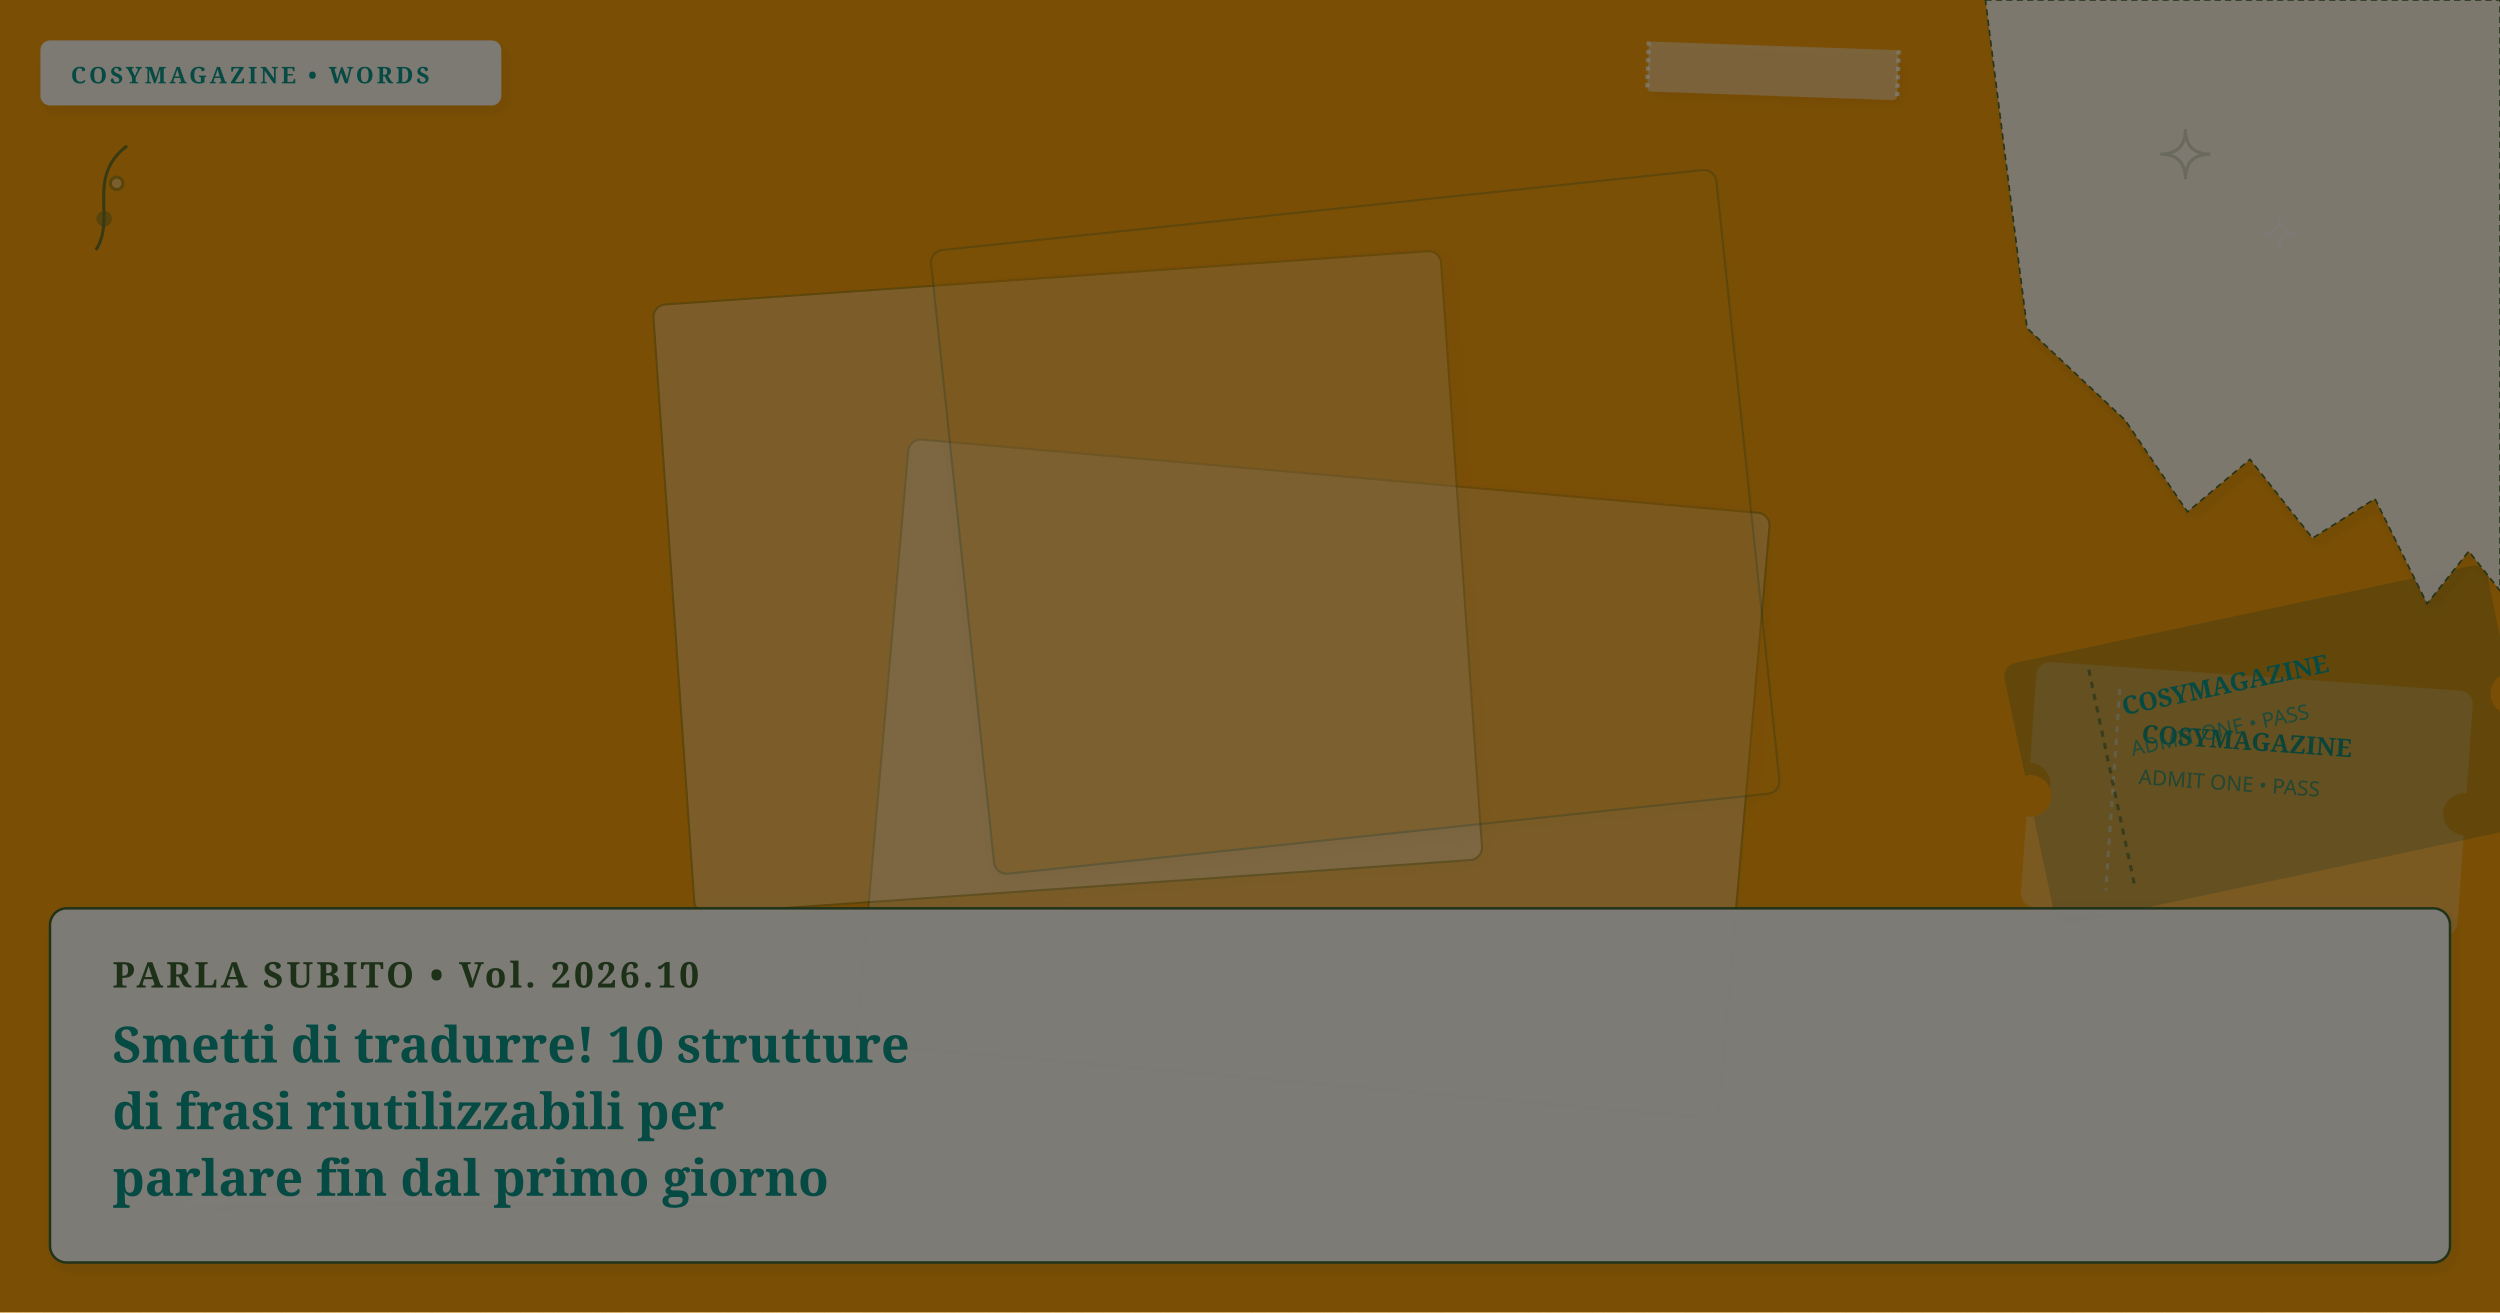
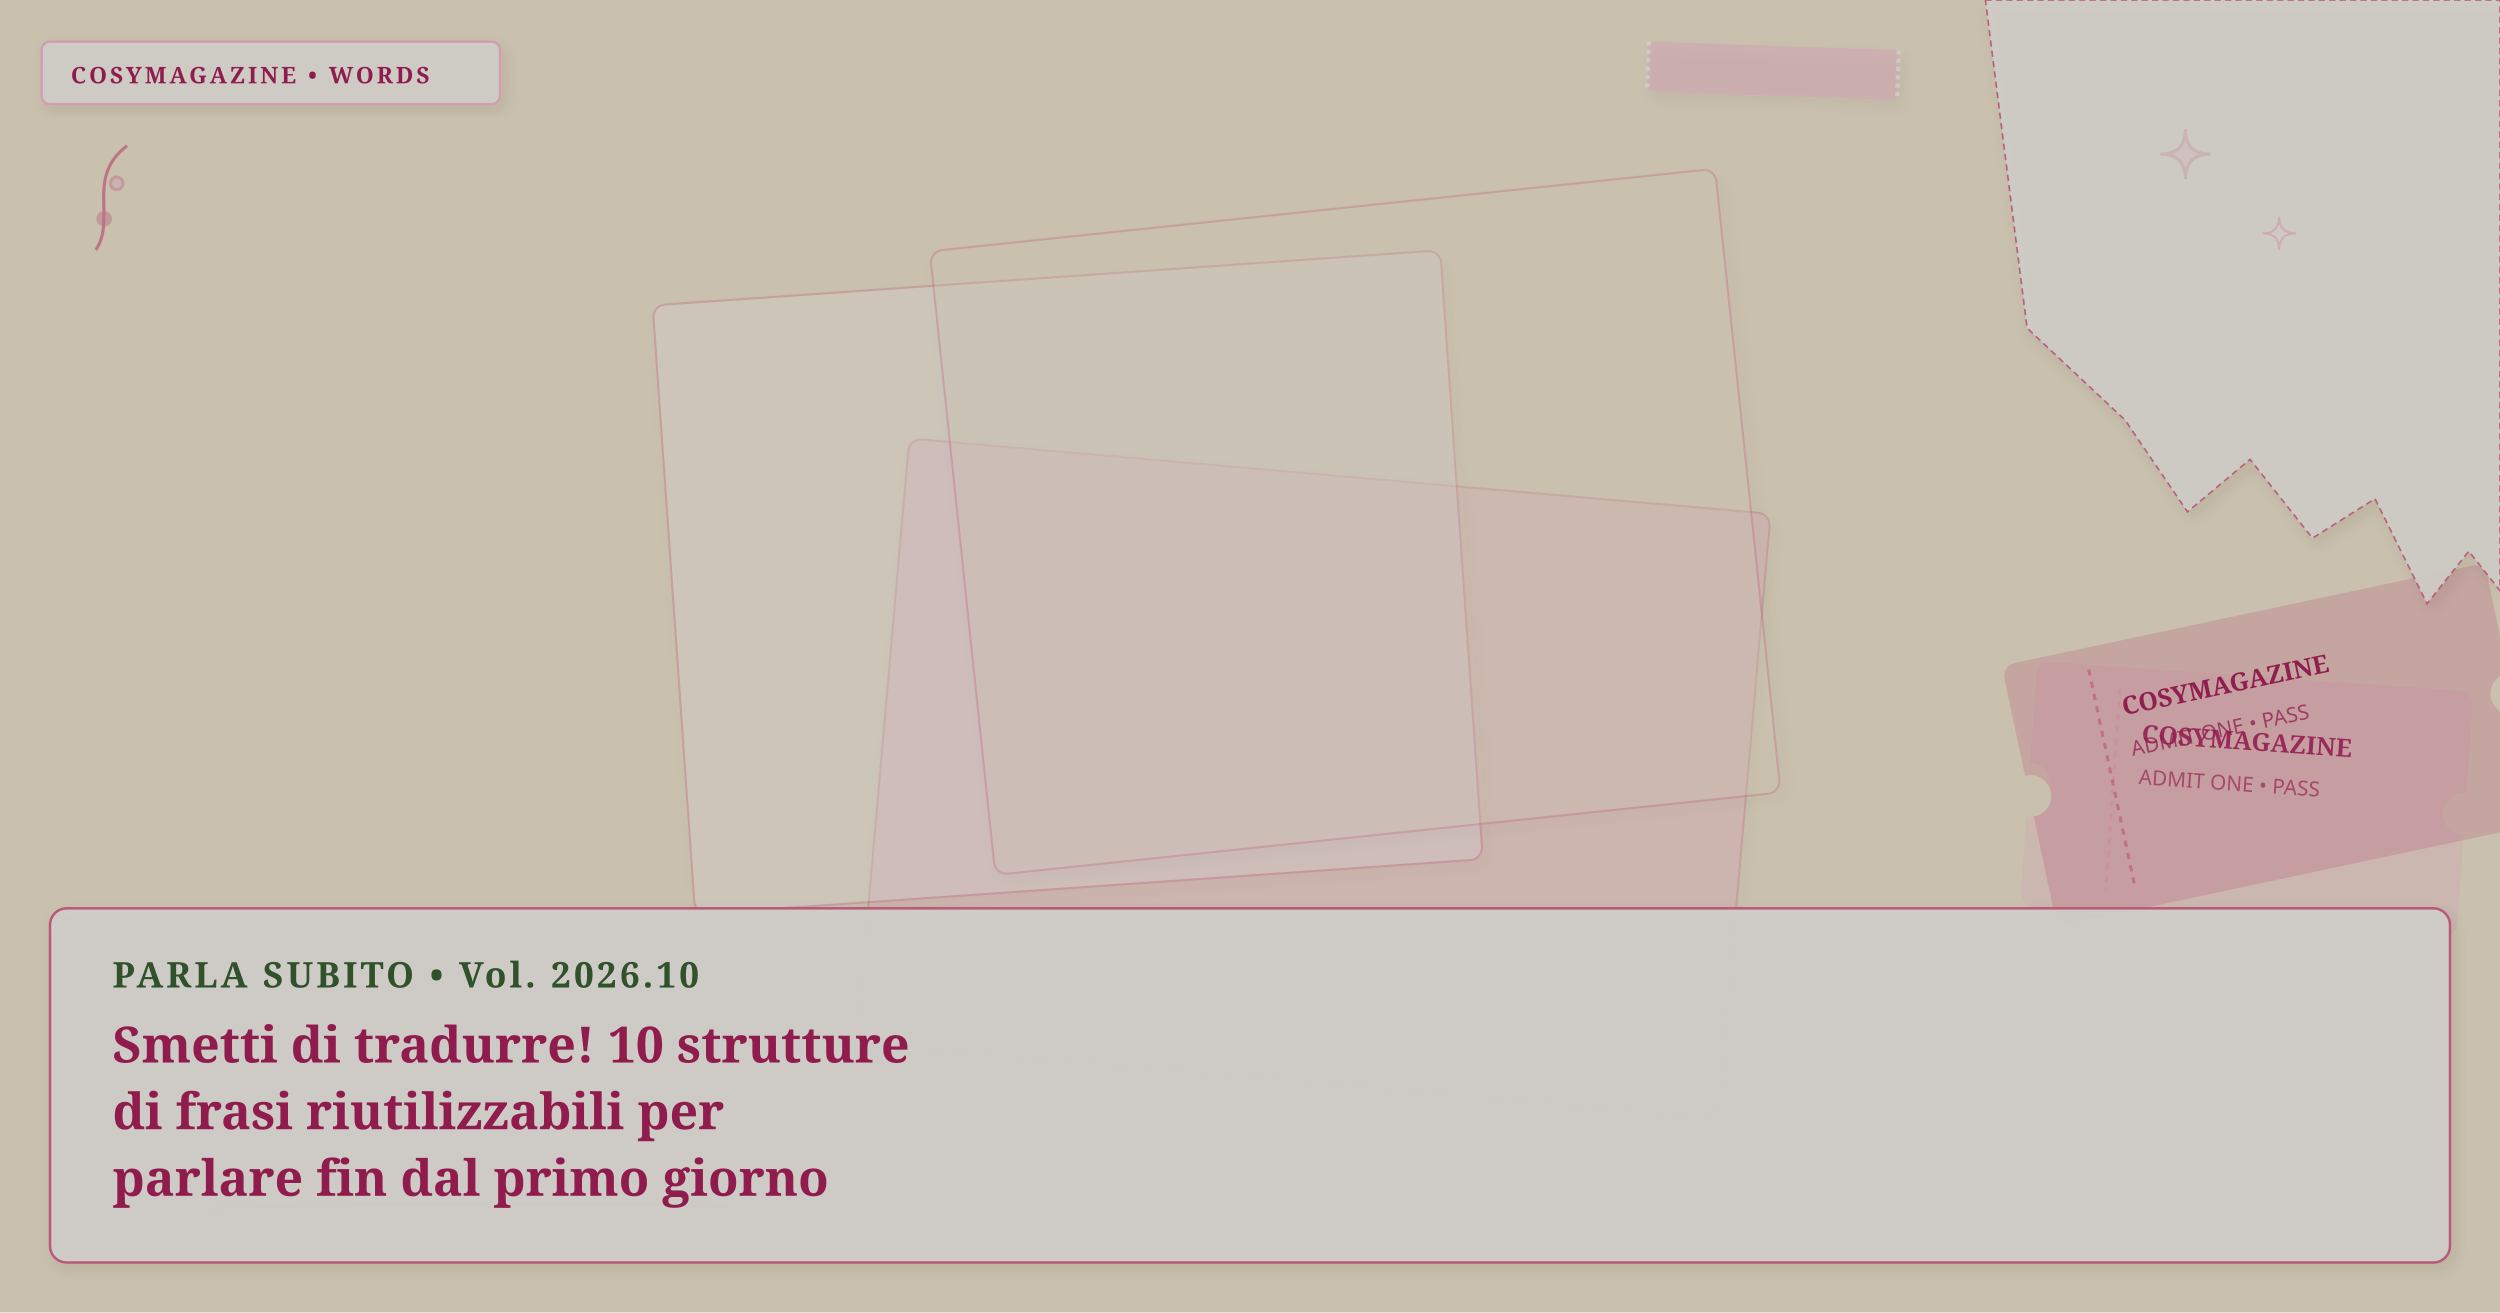
<svg xmlns="http://www.w3.org/2000/svg" viewBox="0 0 1200 630" width="100%" height="100%" preserveAspectRatio="xMidYMid slice" class="cosy-cover-art" data-motif="ticket-stub" data-seed="stop-translating-10-sentence-frames-it" data-lang="it">
  <defs>
    <filter id="soft-shadow" x="-20%" y="-20%" width="140%" height="140%">
      <feDropShadow dx="2" dy="3" stdDeviation="3" flood-color="#3C281E" flood-opacity="0.10" />
    </filter>
    <filter id="paper-grain" x="0%" y="0%" width="100%" height="100%">
      <feTurbulence type="fractalNoise" baseFrequency="0.65" numOctaves="3" result="noise" />
      <feColorMatrix type="saturate" values="0" />
      <feComponentTransfer>
        <feFuncA type="linear" slope="0.05" />
      </feComponentTransfer>
      <feBlend mode="multiply" in="SourceGraphic" result="blend" />
    </filter>
  </defs>
  <style>
        @media (prefers-reduced-motion: reduce) {
          .cosy-cover-art * { animation: none !important; transition: none !important; }
        }
      </style>
-   <rect width="1200" height="630" fill="#f59e0b" />
+   <rect width="1200" height="630" fill="#f6ead4" />
  <g transform="rotate(4 1078.5 383.5)">
-     <rect x="974" y="325" width="209" height="117" rx="6" fill="#faf7f2" opacity="0.25" stroke="#faf7f2" stroke-width="1" />
-     <circle cx="974" cy="383.5" r="10" fill="#f59e0b" />
-     <circle cx="1183" cy="383.5" r="10" fill="#f59e0b" />
-     <line x1="1014" y1="335" x2="1014" y2="432" stroke="#faf7f2" stroke-dasharray="3 3" stroke-width="1.5" opacity="0.6" />
-     <text x="1026" y="360" fill="#0d9488" font-family="Fraunces, serif" font-size="12" font-weight="bold">COSYMAGAZINE</text>
-     <text x="1026" y="380" fill="#0d9488" font-family="DM Sans, sans-serif" font-size="10" opacity="0.75">ADMIT ONE • PASS</text>
+     <rect x="974" y="325" width="209" height="117" rx="6" fill="#ffbed7" opacity="0.25" stroke="#ffbed7" stroke-width="1" />
+     <circle cx="974" cy="383.5" r="10" fill="#f6ead4" />
+     <circle cx="1183" cy="383.5" r="10" fill="#f6ead4" />
+     <line x1="1014" y1="335" x2="1014" y2="432" stroke="#ffbed7" stroke-dasharray="3 3" stroke-width="1.5" opacity="0.6" />
+     <text x="1026" y="360" fill="#b0245f" font-family="Fraunces, serif" font-size="12" font-weight="bold">COSYMAGAZINE</text>
+     <text x="1026" y="380" fill="#b0245f" font-family="DM Sans, sans-serif" font-size="10" opacity="0.75">ADMIT ONE • PASS</text>
  </g>
  <g transform="rotate(-12 1090 357.5)">
-     <rect x="972" y="294" width="236" height="127" rx="6" fill="#3A6332" opacity="0.25" stroke="#3A6332" stroke-width="1" />
-     <circle cx="972" cy="357.5" r="10" fill="#f59e0b" />
-     <circle cx="1208" cy="357.5" r="10" fill="#f59e0b" />
-     <line x1="1012" y1="304" x2="1012" y2="411" stroke="#3A6332" stroke-dasharray="3 3" stroke-width="1.5" opacity="0.6" />
-     <text x="1024" y="329" fill="#0d9488" font-family="Fraunces, serif" font-size="12" font-weight="bold">COSYMAGAZINE</text>
-     <text x="1024" y="349" fill="#0d9488" font-family="DM Sans, sans-serif" font-size="10" opacity="0.75">ADMIT ONE • PASS</text>
+     <rect x="972" y="294" width="236" height="127" rx="6" fill="#e0678f" opacity="0.25" stroke="#e0678f" stroke-width="1" />
+     <circle cx="972" cy="357.5" r="10" fill="#f6ead4" />
+     <circle cx="1208" cy="357.5" r="10" fill="#f6ead4" />
+     <line x1="1012" y1="304" x2="1012" y2="411" stroke="#e0678f" stroke-dasharray="3 3" stroke-width="1.5" opacity="0.6" />
+     <text x="1024" y="329" fill="#b0245f" font-family="Fraunces, serif" font-size="12" font-weight="bold">COSYMAGAZINE</text>
+     <text x="1024" y="349" fill="#b0245f" font-family="DM Sans, sans-serif" font-size="10" opacity="0.75">ADMIT ONE • PASS</text>
  </g>
  <g transform="rotate(5 630.5 373.5)">
-     <rect x="423" y="228" width="415" height="291" rx="6" fill="#faf7f2" opacity="0.3" stroke="#3A6332" stroke-width="1" filter="url(#soft-shadow)" />
+     <rect x="423" y="228" width="415" height="291" rx="6" fill="#ffbed7" opacity="0.3" stroke="#e0678f" stroke-width="1" filter="url(#soft-shadow)" />
  </g>
  <g transform="rotate(-4 512.5 279.5)">
-     <rect x="323" y="133" width="379" height="293" rx="6" fill="#FFFFFF" opacity="0.3" stroke="#3A6332" stroke-width="1" filter="url(#soft-shadow)" />
+     <rect x="323" y="133" width="379" height="293" rx="6" fill="#FFFFFF" opacity="0.3" stroke="#e0678f" stroke-width="1" filter="url(#soft-shadow)" />
  </g>
  <g transform="rotate(-6 650.5 250.5)">
-     <rect x="461" y="100" width="379" height="301" rx="6" fill="#f59e0b" opacity="0.3" stroke="#3A6332" stroke-width="1" filter="url(#soft-shadow)" />
+     <rect x="461" y="100" width="379" height="301" rx="6" fill="#f6ead4" opacity="0.3" stroke="#e0678f" stroke-width="1" filter="url(#soft-shadow)" />
  </g>
  <g class="cover-torn-paper" filter="url(#soft-shadow)">
-     <polygon points="953,0 1200,0 1200,283.5 1185,264.6 1165,289.8 1140,239.4 1110,258.3 1080,220.5 1050,245.7 1020,201.6 973,157.5 953,0" fill="#FCF9F2" opacity="0.9" stroke="#3A6332" stroke-width="0.8" stroke-dasharray="3 2" />
+     <polygon points="953,0 1200,0 1200,283.5 1185,264.6 1165,289.8 1140,239.4 1110,258.3 1080,220.5 1050,245.7 1020,201.6 973,157.5 953,0" fill="#FCF9F2" opacity="0.9" stroke="#e0678f" stroke-width="0.8" stroke-dasharray="3 2" />
  </g>
  <g transform="rotate(2 851 34)" filter="url(#soft-shadow)">
-     <rect x="791" y="22" width="120" height="24" rx="2" fill="#faf7f2" opacity="0.45" />
+     <rect x="791" y="22" width="120" height="24" rx="2" fill="#ffbed7" opacity="0.45" />
    <line x1="791" y1="22" x2="791" y2="46" stroke="#FFFFFF" stroke-width="2" stroke-dasharray="2 2" opacity="0.7" />
    <line x1="911" y1="22" x2="911" y2="46" stroke="#FFFFFF" stroke-width="2" stroke-dasharray="2 2" opacity="0.7" />
  </g>
-   <g class="cover-tiny-doodles" stroke="#3A6332" stroke-width="1.5" fill="none" opacity="0.7">
-     <path d="M 1049 62 Q 1049 74 1061 74 Q 1049 74 1049 86 Q 1049 74 1037 74 Q 1049 74 1049 62 Z" fill="#faf7f2" opacity="0.3" />
-     <path d="M 1094 104 Q 1094 112 1102 112 Q 1094 112 1094 120 Q 1094 112 1086 112 Q 1094 112 1094 104 Z" stroke="#faf7f2" stroke-width="1" />
+   <g class="cover-tiny-doodles" stroke="#e0678f" stroke-width="1.5" fill="none" opacity="0.7">
+     <path d="M 1049 62 Q 1049 74 1061 74 Q 1049 74 1049 86 Q 1049 74 1037 74 Q 1049 74 1049 62 Z" fill="#ffbed7" opacity="0.3" />
+     <path d="M 1094 104 Q 1094 112 1102 112 Q 1094 112 1094 120 Q 1094 112 1086 112 Q 1094 112 1094 104 Z" stroke="#ffbed7" stroke-width="1" />
    <path d="M 46 120 C 56 105, 41 85, 61 70" />
-     <circle cx="50" cy="105" r="3" fill="#3A6332" opacity="0.5" />
-     <circle cx="56" cy="88" r="3" fill="#faf7f2" opacity="0.5" />
+     <circle cx="50" cy="105" r="3" fill="#e0678f" opacity="0.5" />
+     <circle cx="56" cy="88" r="3" fill="#ffbed7" opacity="0.5" />
  </g>
  <g class="cover-sketchy-underline">
-     <path d="M 91 577 Q 225 573 359 575" stroke="#faf7f2" stroke-width="2.5" stroke-linecap="round" fill="none" opacity="0.75" />
-     <path d="M 101 580 Q 225 576 349 579" stroke="#3A6332" stroke-width="1.5" stroke-linecap="round" fill="none" opacity="0.5" />
+     <path d="M 91 577 Q 225 573 359 575" stroke="#ffbed7" stroke-width="2.5" stroke-linecap="round" fill="none" opacity="0.75" />
+     <path d="M 101 580 Q 225 576 349 579" stroke="#e0678f" stroke-width="1.5" stroke-linecap="round" fill="none" opacity="0.5" />
  </g>
  <g class="cover-masthead-label" filter="url(#soft-shadow)">
-     <rect x="20" y="20" width="220" height="30" rx="4" fill="#FCF9F2" opacity="0.95" stroke="#faf7f2" stroke-width="1.2" />
-     <text x="34" y="40" fill="#0d9488" font-family="Fraunces, 'Lora', Georgia, serif" font-size="11" font-weight="bold" letter-spacing="1.4">COSYMAGAZINE • WORDS</text>
+     <rect x="20" y="20" width="220" height="30" rx="4" fill="#FCF9F2" opacity="0.95" stroke="#ffbed7" stroke-width="1.2" />
+     <text x="34" y="40" fill="#b0245f" font-family="Fraunces, 'Lora', Georgia, serif" font-size="11" font-weight="bold" letter-spacing="1.4">COSYMAGAZINE • WORDS</text>
  </g>
  <g class="cover-text-overlay" filter="url(#soft-shadow)">
-     <rect class="cover-overlay-box" x="24" y="436" width="1152" height="170" rx="8" fill="#FCF9F2" opacity="0.96" stroke="#3A6332" stroke-width="1.2" />
+     <rect class="cover-overlay-box" x="24" y="436" width="1152" height="170" rx="8" fill="#FCF9F2" opacity="0.96" stroke="#e0678f" stroke-width="1.2" />
    <text x="54" y="474" fill="#3A6332" font-family="Fraunces, 'Lora', Georgia, serif" font-size="17" font-weight="bold" letter-spacing="1.5">PARLA SUBITO • Vol. 2026.10</text>
-     <text x="54" y="510" fill="#0d9488" font-family="Fraunces, 'Lora', Georgia, serif" font-size="24" font-weight="bold">Smetti di tradurre! 10 strutture</text>
-     <text x="54" y="542" fill="#0d9488" font-family="Fraunces, 'Lora', Georgia, serif" font-size="24" font-weight="bold">di frasi riutilizzabili per</text>
-     <text x="54" y="574" fill="#0d9488" font-family="Fraunces, 'Lora', Georgia, serif" font-size="24" font-weight="bold">parlare fin dal primo giorno</text>
+     <text x="54" y="510" fill="#b0245f" font-family="Fraunces, 'Lora', Georgia, serif" font-size="24" font-weight="bold">Smetti di tradurre! 10 strutture</text>
+     <text x="54" y="542" fill="#b0245f" font-family="Fraunces, 'Lora', Georgia, serif" font-size="24" font-weight="bold">di frasi riutilizzabili per</text>
+     <text x="54" y="574" fill="#b0245f" font-family="Fraunces, 'Lora', Georgia, serif" font-size="24" font-weight="bold">parlare fin dal primo giorno</text>
  </g>
-   <rect width="1200" height="630" filter="url(#paper-grain)" opacity="0.5" pointer-events="none" />
+   <rect width="1200" height="630" filter="url(#paper-grain)" opacity="0.18" pointer-events="none" />
</svg>
